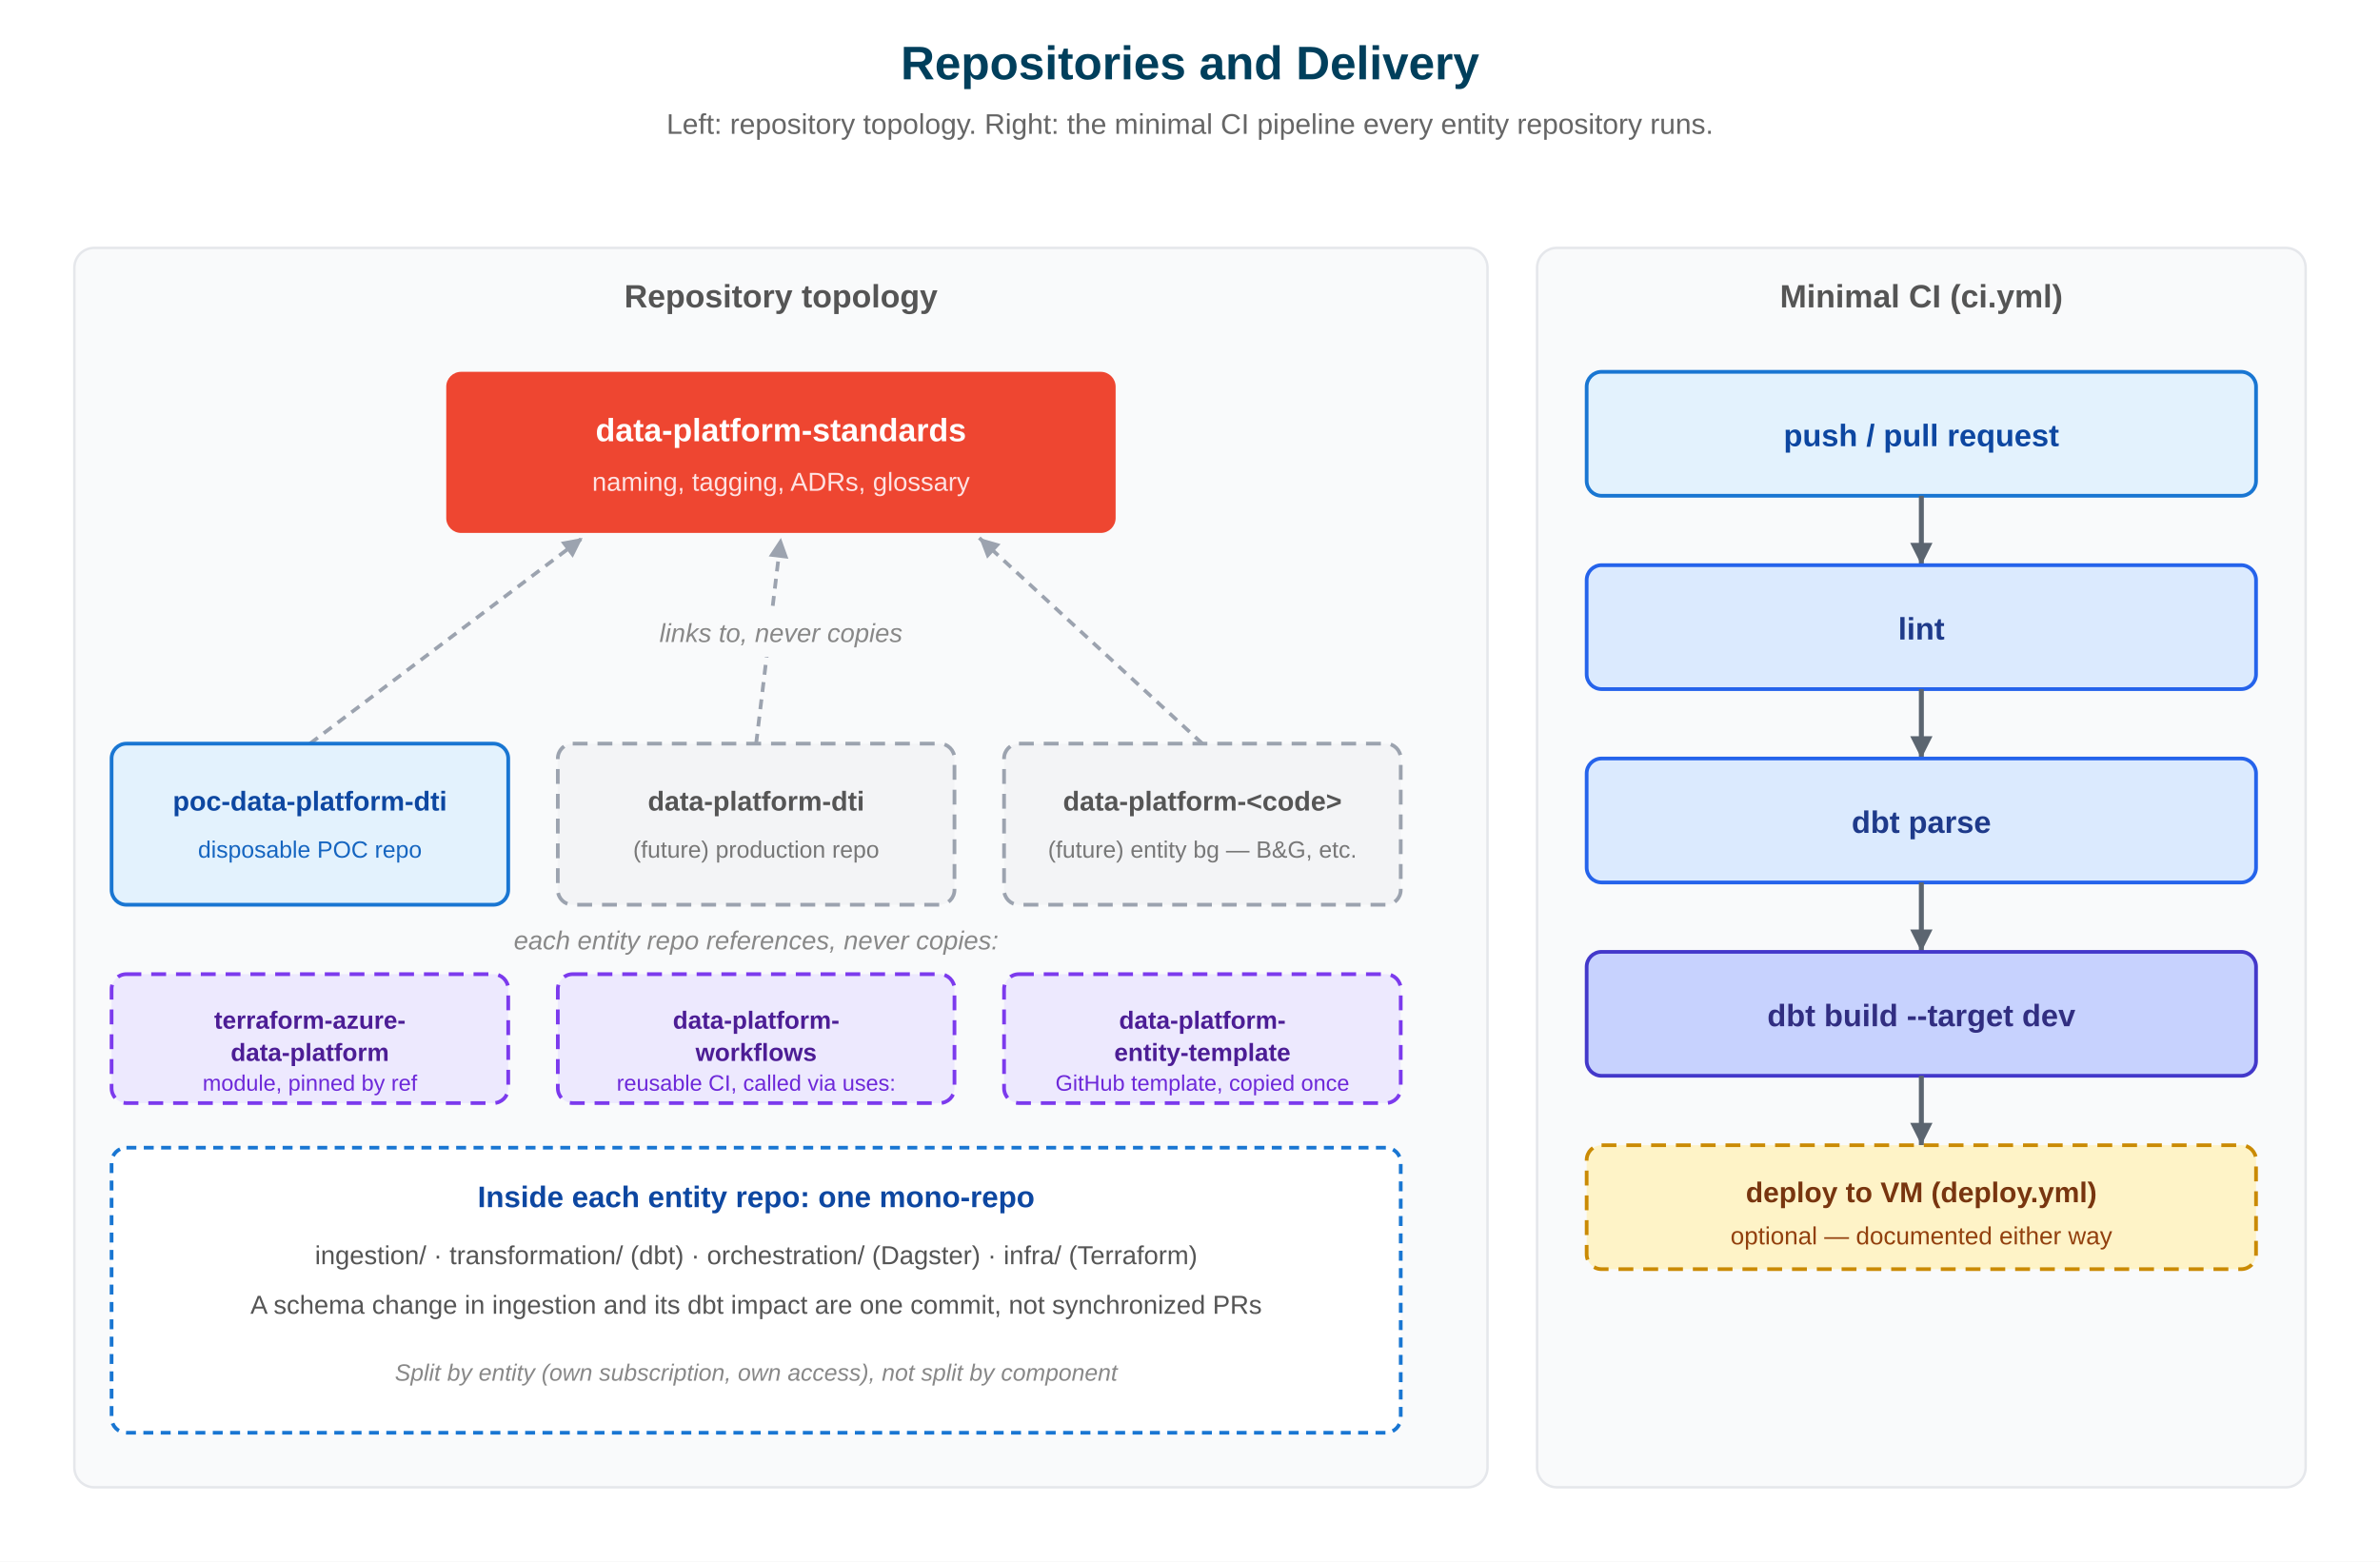
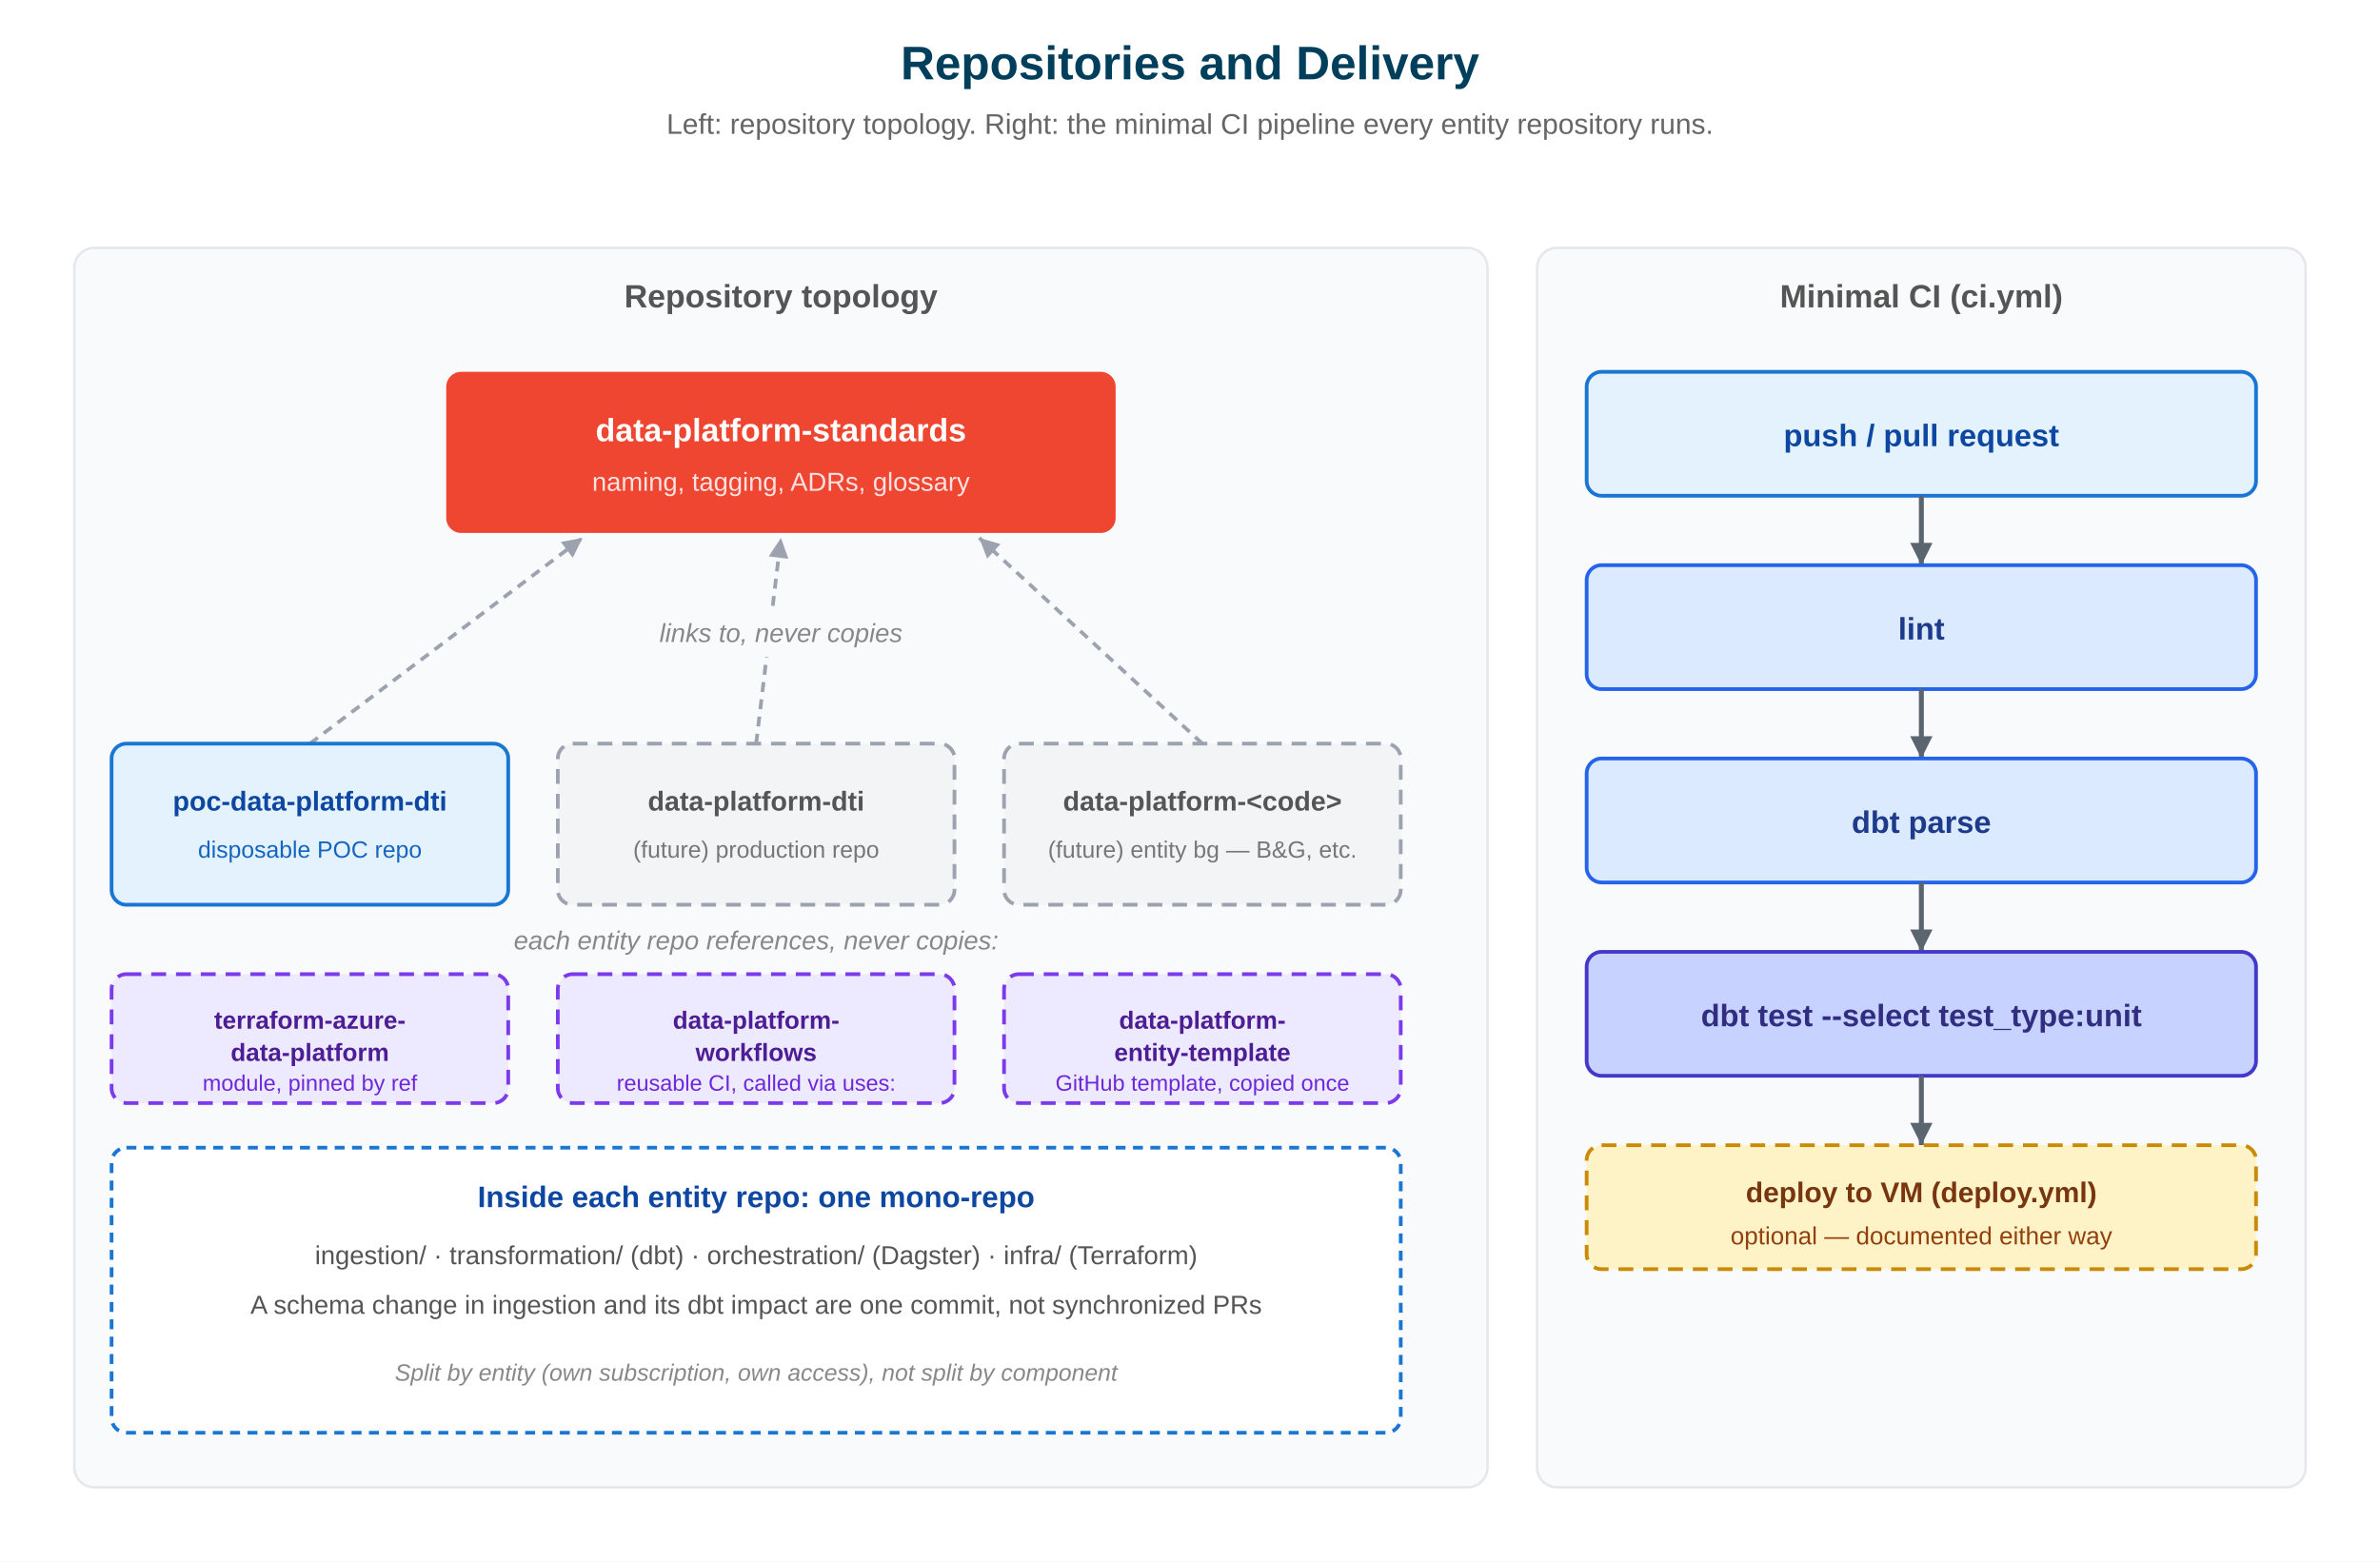
<svg xmlns="http://www.w3.org/2000/svg" viewBox="0 0 960 630" font-family="Segoe UI, Arial, sans-serif" class="dp-diagram" role="img" aria-label="Left: one standards repository that every entity mono-repo links to, plus three shared repos (Terraform module, CI workflow, entity template) referenced by each entity repo. Right: the minimal CI pipeline every entity repository runs on each push and pull request.">
  <rect width="960" height="630" fill="#ffffff" />
  <defs>
    <marker id="rp-arrow" markerWidth="11" markerHeight="11" refX="9" refY="5.5" orient="auto" markerUnits="userSpaceOnUse">
      <path d="M0,1 L9,5.5 L0,10 z" fill="#5b6570" />
    </marker>
    <marker id="rp-arrow-link" markerWidth="10" markerHeight="10" refX="8" refY="5" orient="auto" markerUnits="userSpaceOnUse">
      <path d="M0,1 L8,5 L0,9 z" fill="#9ca3af" />
    </marker>
  </defs>
  <text x="480" y="32" font-size="19" font-weight="bold" text-anchor="middle" fill="#003f5c">Repositories and Delivery</text>
  <text x="480" y="54" font-size="11.5" text-anchor="middle" fill="#666">Left: repository topology. Right: the minimal CI pipeline every entity repository runs.</text>
  <rect x="30" y="100" width="570" height="500" rx="8" fill="#f9fafb" stroke="#e5e7eb" />
  <text x="315" y="124" font-size="13" font-weight="bold" text-anchor="middle" fill="#555">Repository topology</text>
  <g class="dp-node" data-href="index.md">
    <rect x="180" y="150" width="270" height="65" rx="6" fill="#ee4631" />
    <text x="315" y="178" font-size="13" font-weight="bold" text-anchor="middle" fill="white">data-platform-standards</text>
    <text x="315" y="198" font-size="10.5" text-anchor="middle" fill="#fee2e2">naming, tagging, ADRs, glossary</text>
  </g>
  <path d="M125,300 L235,217" fill="none" stroke="#9ca3af" stroke-width="1.5" stroke-dasharray="4,3" marker-end="url(#rp-arrow-link)" />
  <path d="M305,300 L315,217" fill="none" stroke="#9ca3af" stroke-width="1.5" stroke-dasharray="4,3" marker-end="url(#rp-arrow-link)" />
  <path d="M485,300 L395,217" fill="none" stroke="#9ca3af" stroke-width="1.5" stroke-dasharray="4,3" marker-end="url(#rp-arrow-link)" />
  <rect x="248" y="245" width="134" height="20" fill="#f9fafb" />
  <text x="315" y="259" font-size="10.5" font-style="italic" text-anchor="middle" fill="#888">links to, never copies</text>
  <g class="dp-node" data-href="repositories-and-delivery.md#entity-mono-repo-structure">
    <rect x="45" y="300" width="160" height="65" rx="6" fill="#e3f2fd" stroke="#1976d2" stroke-width="1.5" />
    <text x="125" y="327" font-size="11" font-weight="bold" text-anchor="middle" fill="#0d47a1">poc-data-platform-dti</text>
    <text x="125" y="346" font-size="9.5" text-anchor="middle" fill="#1565c0">disposable POC repo</text>
  </g>
  <g class="dp-node" data-href="onboarding-a-new-entity.md#5-data-platform-code-new-entity-mono-repo">
    <rect x="225" y="300" width="160" height="65" rx="6" fill="#f3f4f6" stroke="#9ca3af" stroke-width="1.5" stroke-dasharray="6,4" />
    <text x="305" y="327" font-size="11" font-weight="bold" text-anchor="middle" fill="#555">data-platform-dti</text>
    <text x="305" y="346" font-size="9.5" text-anchor="middle" fill="#777">(future) production repo</text>
  </g>
  <g class="dp-node" data-href="onboarding-a-new-entity.md">
    <rect x="405" y="300" width="160" height="65" rx="6" fill="#f3f4f6" stroke="#9ca3af" stroke-width="1.5" stroke-dasharray="6,4" />
    <text x="485" y="327" font-size="11" font-weight="bold" text-anchor="middle" fill="#555">data-platform-&lt;code&gt;</text>
    <text x="485" y="346" font-size="9.5" text-anchor="middle" fill="#777">(future) entity bg — B&amp;G, etc.</text>
  </g>
  <text x="305" y="383" font-size="10.5" font-style="italic" text-anchor="middle" fill="#888">each entity repo references, never copies:</text>
  <g class="dp-node" data-href="repositories-and-delivery.md#three-shared-repos-deduplicated-once-not-per-entity">
    <rect x="45" y="393" width="160" height="52" rx="6" fill="#ede9fe" stroke="#7c3aed" stroke-width="1.5" stroke-dasharray="6,4" />
    <text x="125" y="415" font-size="10" font-weight="bold" text-anchor="middle" fill="#4c1d95">terraform-azure-</text>
    <text x="125" y="428" font-size="10" font-weight="bold" text-anchor="middle" fill="#4c1d95">data-platform</text>
    <text x="125" y="440" font-size="9" text-anchor="middle" fill="#6d28d9">module, pinned by ref</text>
  </g>
  <g class="dp-node" data-href="repositories-and-delivery.md#three-shared-repos-deduplicated-once-not-per-entity">
    <rect x="225" y="393" width="160" height="52" rx="6" fill="#ede9fe" stroke="#7c3aed" stroke-width="1.5" stroke-dasharray="6,4" />
    <text x="305" y="415" font-size="10" font-weight="bold" text-anchor="middle" fill="#4c1d95">data-platform-</text>
    <text x="305" y="428" font-size="10" font-weight="bold" text-anchor="middle" fill="#4c1d95">workflows</text>
    <text x="305" y="440" font-size="9" text-anchor="middle" fill="#6d28d9">reusable CI, called via uses:</text>
  </g>
  <g class="dp-node" data-href="repositories-and-delivery.md#three-shared-repos-deduplicated-once-not-per-entity">
    <rect x="405" y="393" width="160" height="52" rx="6" fill="#ede9fe" stroke="#7c3aed" stroke-width="1.5" stroke-dasharray="6,4" />
    <text x="485" y="415" font-size="10" font-weight="bold" text-anchor="middle" fill="#4c1d95">data-platform-</text>
    <text x="485" y="428" font-size="10" font-weight="bold" text-anchor="middle" fill="#4c1d95">entity-template</text>
    <text x="485" y="440" font-size="9" text-anchor="middle" fill="#6d28d9">GitHub template, copied once</text>
  </g>
  <g class="dp-node" data-href="repositories-and-delivery.md#why-one-repo-per-entity-not-one-mega-mono-repo-for-the-whole-group">
    <rect x="45" y="463" width="520" height="115" rx="6" fill="#ffffff" stroke="#1976d2" stroke-width="1.5" stroke-dasharray="4,3" />
    <text x="305" y="487" font-size="12" font-weight="bold" text-anchor="middle" fill="#0d47a1">Inside each entity repo: one mono-repo</text>
    <text x="305" y="510" font-size="10.5" text-anchor="middle" fill="#555">ingestion/ · transformation/ (dbt) · orchestration/ (Dagster) · infra/ (Terraform)</text>
    <text x="305" y="530" font-size="10.5" text-anchor="middle" fill="#555">A schema change in ingestion and its dbt impact are one commit, not synchronized PRs</text>
    <text x="305" y="557" font-size="9.5" font-style="italic" text-anchor="middle" fill="#888">Split by entity (own subscription, own access), not split by component</text>
  </g>
  <rect x="620" y="100" width="310" height="500" rx="8" fill="#f9fafb" stroke="#e5e7eb" />
  <text x="775" y="124" font-size="13" font-weight="bold" text-anchor="middle" fill="#555">Minimal CI (ci.yml)</text>
  <g class="dp-node" data-href="repositories-and-delivery.md#branching">
    <rect x="640" y="150" width="270" height="50" rx="6" fill="#e3f2fd" stroke="#1976d2" stroke-width="1.5" />
    <text x="775" y="180" font-size="12.5" font-weight="bold" text-anchor="middle" fill="#0d47a1">push / pull request</text>
  </g>
  <line x1="775" y1="200" x2="775" y2="228" stroke="#5b6570" stroke-width="2" marker-end="url(#rp-arrow)" />
  <g class="dp-node" data-href="repositories-and-delivery.md#minimal-cicd">
    <rect x="640" y="228" width="270" height="50" rx="6" fill="#dbeafe" stroke="#2563eb" stroke-width="1.5" />
    <text x="775" y="258" font-size="12.5" font-weight="bold" text-anchor="middle" fill="#1e3a8a">lint</text>
  </g>
  <line x1="775" y1="278" x2="775" y2="306" stroke="#5b6570" stroke-width="2" marker-end="url(#rp-arrow)" />
  <g class="dp-node" data-href="repositories-and-delivery.md#minimal-cicd">
    <rect x="640" y="306" width="270" height="50" rx="6" fill="#dbeafe" stroke="#2563eb" stroke-width="1.5" />
    <text x="775" y="336" font-size="12.5" font-weight="bold" text-anchor="middle" fill="#1e3a8a">dbt parse</text>
  </g>
  <line x1="775" y1="356" x2="775" y2="384" stroke="#5b6570" stroke-width="2" marker-end="url(#rp-arrow)" />
  <g class="dp-node" data-href="onboarding-an-engineer.md#2-local-dev-setup-about-20-minutes">
    <rect x="640" y="384" width="270" height="50" rx="6" fill="#c7d2fe" stroke="#4338ca" stroke-width="1.5" />
-     <text x="775" y="414" font-size="12.5" font-weight="bold" text-anchor="middle" fill="#312e81">dbt build --target dev</text>
+     <text x="775" y="414" font-size="12.5" font-weight="bold" text-anchor="middle" fill="#312e81">dbt test --select test_type:unit</text>
  </g>
  <line x1="775" y1="434" x2="775" y2="462" stroke="#5b6570" stroke-width="2" marker-end="url(#rp-arrow)" />
  <g class="dp-node" data-href="repositories-and-delivery.md#minimal-cicd">
    <rect x="640" y="462" width="270" height="50" rx="6" fill="#fef3c7" stroke="#ca8a04" stroke-width="1.5" stroke-dasharray="6,4" />
    <text x="775" y="485" font-size="11.5" font-weight="bold" text-anchor="middle" fill="#78350f">deploy to VM (deploy.yml)</text>
    <text x="775" y="502" font-size="10" text-anchor="middle" fill="#92400e">optional — documented either way</text>
  </g>
</svg>
